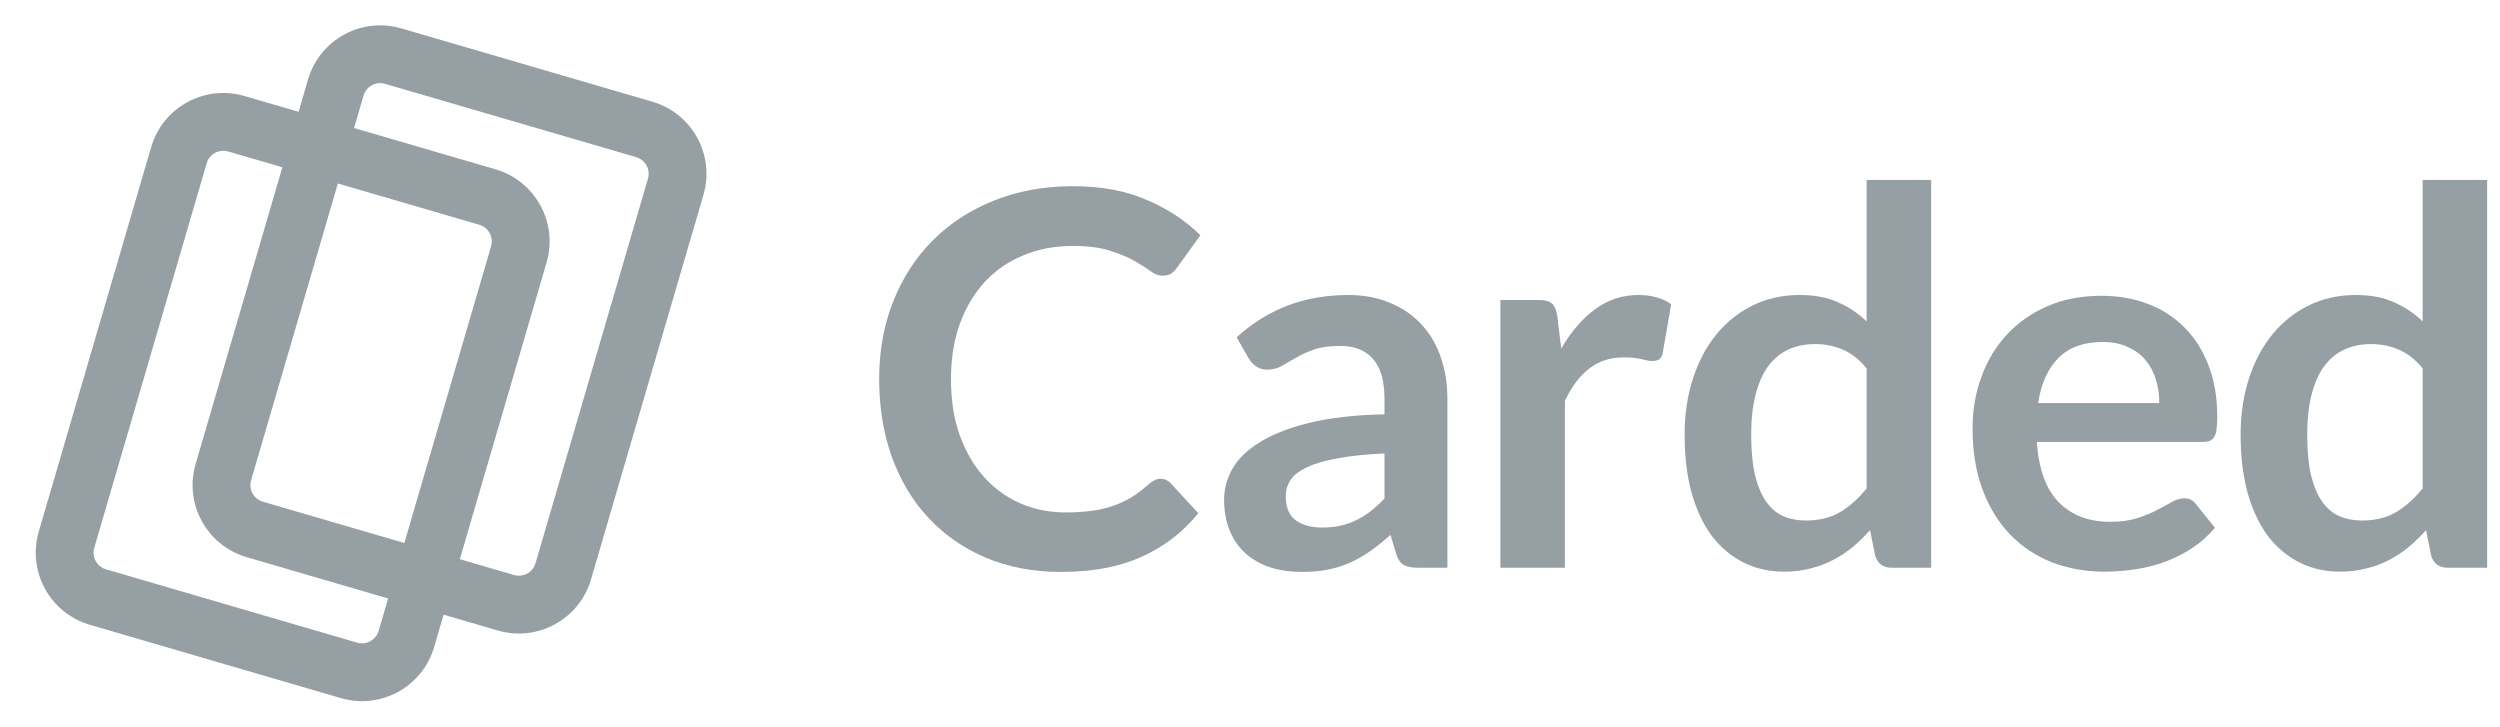
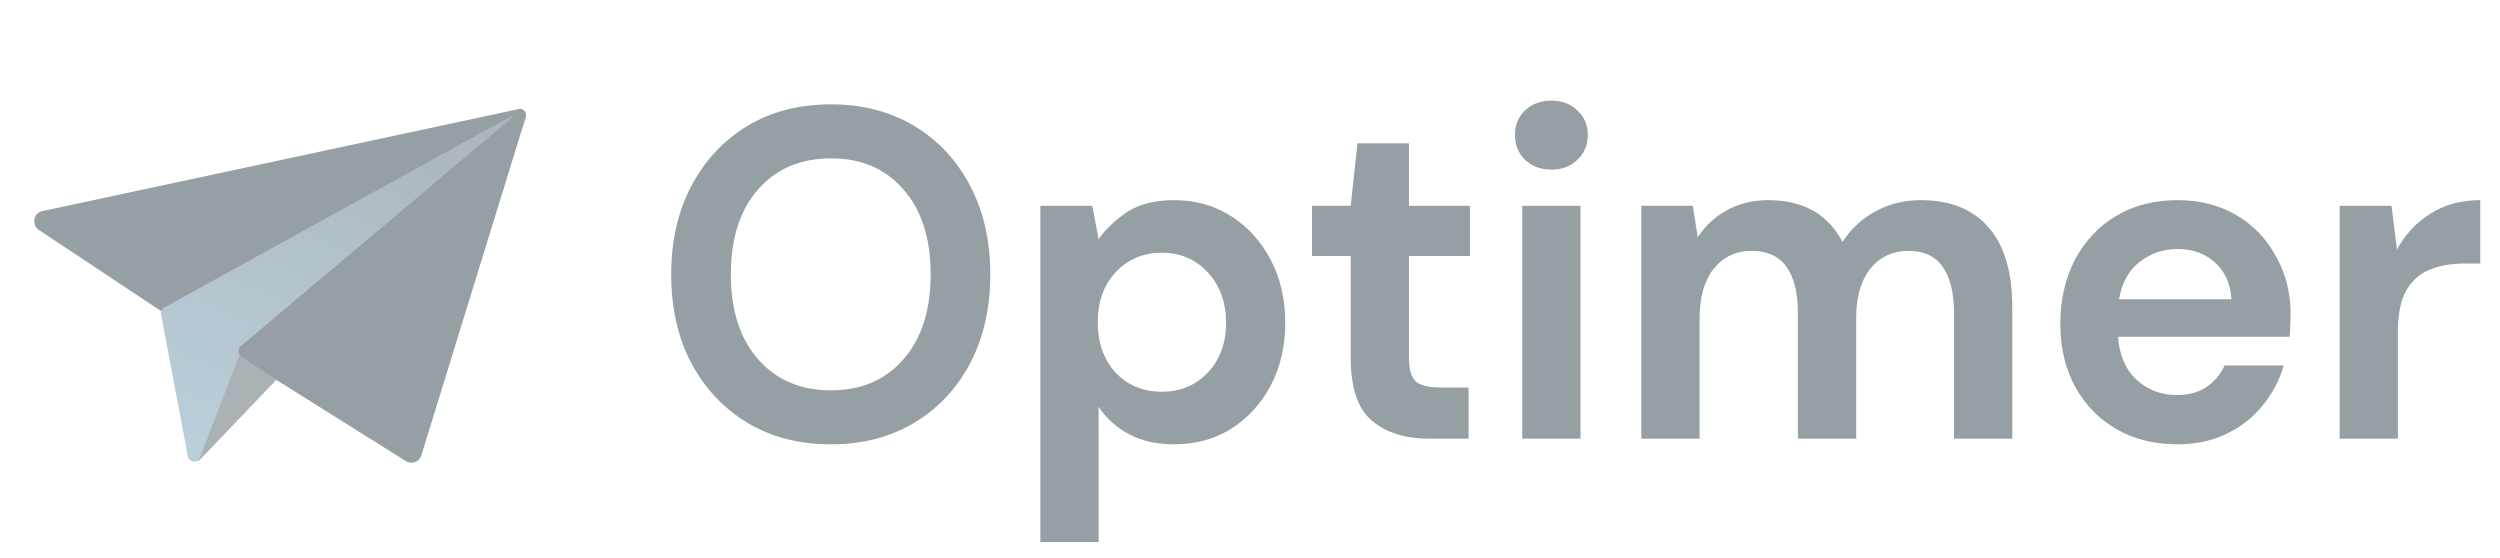
- <svg xmlns="http://www.w3.org/2000/svg" width="117" height="34" viewBox="0 0 117 34" fill="none">
-   <path d="M54.321 22.406C54.5 22.406 54.655 22.475 54.785 22.613L56.081 24.018C55.364 24.906 54.48 25.586 53.428 26.058C52.386 26.53 51.131 26.766 49.664 26.766C48.352 26.766 47.171 26.542 46.12 26.095C45.077 25.647 44.184 25.024 43.443 24.226C42.701 23.428 42.131 22.475 41.732 21.367C41.34 20.26 41.145 19.051 41.145 17.74C41.145 16.412 41.365 15.199 41.805 14.1C42.245 12.992 42.864 12.04 43.663 11.241C44.461 10.443 45.415 9.825 46.523 9.385C47.639 8.937 48.87 8.713 50.214 8.713C51.526 8.713 52.671 8.925 53.648 9.348C54.634 9.763 55.478 10.317 56.178 11.009L55.078 12.536C55.013 12.634 54.928 12.719 54.822 12.793C54.724 12.866 54.586 12.903 54.406 12.903C54.219 12.903 54.027 12.829 53.832 12.683C53.636 12.536 53.388 12.377 53.086 12.206C52.785 12.035 52.402 11.877 51.937 11.73C51.481 11.584 50.898 11.51 50.19 11.51C49.358 11.51 48.592 11.657 47.892 11.95C47.199 12.235 46.6 12.646 46.095 13.184C45.598 13.721 45.207 14.377 44.922 15.15C44.645 15.916 44.506 16.779 44.506 17.74C44.506 18.733 44.645 19.617 44.922 20.39C45.207 21.164 45.59 21.815 46.071 22.345C46.551 22.874 47.118 23.281 47.77 23.566C48.421 23.843 49.122 23.981 49.872 23.981C50.32 23.981 50.723 23.957 51.082 23.908C51.448 23.859 51.782 23.782 52.084 23.676C52.394 23.57 52.683 23.436 52.952 23.273C53.229 23.102 53.502 22.894 53.771 22.65C53.852 22.577 53.938 22.52 54.027 22.479C54.117 22.43 54.215 22.406 54.321 22.406Z" fill="#969FA4" />
-   <path d="M67.738 26.571H66.382C66.097 26.571 65.872 26.53 65.709 26.449C65.546 26.359 65.424 26.184 65.343 25.924L65.074 25.032C64.756 25.317 64.442 25.569 64.133 25.789C63.831 26.001 63.518 26.18 63.192 26.327C62.866 26.473 62.519 26.583 62.153 26.656C61.786 26.73 61.379 26.766 60.931 26.766C60.401 26.766 59.912 26.697 59.464 26.559C59.016 26.412 58.629 26.196 58.303 25.911C57.985 25.626 57.736 25.272 57.557 24.849C57.378 24.425 57.288 23.933 57.288 23.371C57.288 22.898 57.41 22.434 57.655 21.978C57.907 21.514 58.323 21.099 58.902 20.732C59.48 20.358 60.25 20.048 61.212 19.804C62.173 19.56 63.367 19.421 64.793 19.389V18.656C64.793 17.817 64.614 17.198 64.255 16.799C63.905 16.392 63.391 16.188 62.715 16.188C62.226 16.188 61.819 16.245 61.493 16.359C61.167 16.473 60.882 16.604 60.637 16.75C60.401 16.889 60.181 17.015 59.977 17.129C59.773 17.243 59.549 17.3 59.305 17.3C59.101 17.3 58.926 17.247 58.779 17.141C58.633 17.035 58.515 16.905 58.425 16.75L57.875 15.785C59.317 14.466 61.057 13.806 63.094 13.806C63.827 13.806 64.479 13.929 65.049 14.173C65.628 14.409 66.117 14.743 66.516 15.175C66.915 15.598 67.217 16.107 67.421 16.701C67.632 17.296 67.738 17.947 67.738 18.656V26.571ZM61.872 24.69C62.181 24.69 62.466 24.661 62.727 24.604C62.988 24.547 63.232 24.462 63.461 24.348C63.697 24.234 63.921 24.095 64.133 23.933C64.353 23.762 64.573 23.562 64.793 23.334V21.221C63.913 21.262 63.175 21.339 62.581 21.453C61.994 21.559 61.521 21.697 61.163 21.868C60.804 22.039 60.547 22.239 60.393 22.467C60.246 22.695 60.173 22.943 60.173 23.212C60.173 23.741 60.328 24.12 60.637 24.348C60.955 24.576 61.367 24.69 61.872 24.69Z" fill="#969FA4" />
-   <path d="M70.218 26.571V14.039H71.99C72.3 14.039 72.516 14.096 72.638 14.21C72.76 14.324 72.842 14.519 72.882 14.796L73.066 16.311C73.514 15.537 74.039 14.926 74.642 14.478C75.245 14.03 75.922 13.806 76.671 13.806C77.291 13.806 77.804 13.949 78.211 14.234L77.82 16.494C77.796 16.64 77.743 16.746 77.661 16.811C77.58 16.868 77.47 16.897 77.331 16.897C77.209 16.897 77.042 16.868 76.83 16.811C76.618 16.754 76.337 16.726 75.987 16.726C75.359 16.726 74.822 16.901 74.374 17.251C73.925 17.593 73.546 18.098 73.237 18.766V26.571H70.218Z" fill="#969FA4" />
-   <path d="M88.532 26.571C88.141 26.571 87.884 26.388 87.762 26.021L87.518 24.812C87.257 25.105 86.984 25.37 86.699 25.606C86.413 25.842 86.104 26.046 85.769 26.217C85.444 26.388 85.09 26.518 84.706 26.608C84.331 26.705 83.924 26.754 83.484 26.754C82.8 26.754 82.172 26.611 81.602 26.327C81.031 26.042 80.538 25.63 80.123 25.093C79.716 24.547 79.398 23.875 79.17 23.077C78.95 22.279 78.84 21.367 78.84 20.341C78.84 19.413 78.966 18.55 79.219 17.752C79.471 16.954 79.834 16.262 80.306 15.675C80.779 15.089 81.345 14.633 82.005 14.307C82.665 13.973 83.407 13.806 84.23 13.806C84.93 13.806 85.529 13.921 86.026 14.149C86.523 14.368 86.967 14.666 87.358 15.04V8.42H90.378V26.571H88.532ZM84.51 24.36C85.138 24.36 85.672 24.23 86.112 23.969C86.552 23.709 86.967 23.338 87.358 22.858V17.239C87.016 16.823 86.641 16.53 86.234 16.359C85.835 16.188 85.403 16.103 84.939 16.103C84.482 16.103 84.067 16.188 83.691 16.359C83.326 16.53 83.012 16.791 82.751 17.141C82.498 17.483 82.303 17.923 82.164 18.46C82.026 18.99 81.956 19.617 81.956 20.341C81.956 21.074 82.013 21.697 82.127 22.21C82.25 22.715 82.421 23.13 82.641 23.456C82.861 23.774 83.13 24.006 83.448 24.152C83.765 24.291 84.12 24.36 84.51 24.36Z" fill="#969FA4" />
-   <path d="M98.342 13.843C99.132 13.843 99.857 13.969 100.517 14.222C101.186 14.474 101.76 14.845 102.241 15.333C102.722 15.814 103.096 16.408 103.365 17.117C103.634 17.817 103.769 18.619 103.769 19.523C103.769 19.751 103.757 19.942 103.732 20.097C103.716 20.244 103.679 20.362 103.622 20.451C103.573 20.533 103.503 20.594 103.414 20.634C103.324 20.667 103.211 20.683 103.072 20.683H95.323C95.412 21.97 95.759 22.915 96.362 23.517C96.965 24.12 97.763 24.421 98.757 24.421C99.247 24.421 99.666 24.364 100.017 24.25C100.375 24.136 100.685 24.01 100.945 23.871C101.214 23.733 101.446 23.607 101.642 23.493C101.846 23.379 102.041 23.322 102.229 23.322C102.351 23.322 102.457 23.346 102.547 23.395C102.636 23.444 102.714 23.513 102.778 23.603L103.659 24.702C103.324 25.093 102.95 25.423 102.534 25.691C102.119 25.952 101.683 26.164 101.227 26.327C100.778 26.481 100.318 26.591 99.845 26.656C99.381 26.721 98.929 26.754 98.488 26.754C97.617 26.754 96.806 26.611 96.056 26.327C95.307 26.033 94.655 25.606 94.1 25.044C93.547 24.474 93.11 23.774 92.793 22.943C92.475 22.104 92.316 21.135 92.316 20.036C92.316 19.181 92.455 18.379 92.732 17.63C93.009 16.872 93.404 16.217 93.918 15.663C94.439 15.101 95.07 14.658 95.812 14.332C96.561 14.006 97.404 13.843 98.342 13.843ZM98.403 16.005C97.523 16.005 96.835 16.253 96.337 16.75C95.84 17.247 95.523 17.951 95.384 18.863H101.056C101.056 18.473 101.003 18.106 100.896 17.764C100.79 17.414 100.627 17.109 100.408 16.848C100.188 16.587 99.91 16.384 99.576 16.237C99.243 16.082 98.851 16.005 98.403 16.005Z" fill="#969FA4" />
-   <path d="M114.553 26.571C114.162 26.571 113.906 26.388 113.783 26.021L113.539 24.812C113.278 25.105 113.005 25.37 112.72 25.606C112.435 25.842 112.125 26.046 111.791 26.217C111.465 26.388 111.11 26.518 110.728 26.608C110.353 26.705 109.945 26.754 109.505 26.754C108.821 26.754 108.194 26.611 107.623 26.327C107.053 26.042 106.56 25.63 106.144 25.093C105.737 24.547 105.419 23.875 105.191 23.077C104.971 22.279 104.861 21.367 104.861 20.341C104.861 19.413 104.987 18.55 105.239 17.752C105.493 16.954 105.855 16.262 106.327 15.675C106.8 15.089 107.366 14.633 108.027 14.307C108.686 13.973 109.428 13.806 110.251 13.806C110.952 13.806 111.551 13.921 112.048 14.149C112.545 14.368 112.989 14.666 113.38 15.04V8.42H116.398V26.571H114.553ZM110.532 24.36C111.159 24.36 111.694 24.23 112.133 23.969C112.573 23.709 112.989 23.338 113.38 22.858V17.239C113.038 16.823 112.663 16.53 112.255 16.359C111.856 16.188 111.424 16.103 110.96 16.103C110.504 16.103 110.088 16.188 109.713 16.359C109.346 16.53 109.032 16.791 108.772 17.141C108.52 17.483 108.324 17.923 108.185 18.46C108.047 18.99 107.978 19.617 107.978 20.341C107.978 21.074 108.034 21.697 108.149 22.21C108.271 22.715 108.442 23.13 108.662 23.456C108.882 23.774 109.151 24.006 109.469 24.152C109.787 24.291 110.141 24.36 110.532 24.36Z" fill="#969FA4" />
-   <path fill-rule="evenodd" clip-rule="evenodd" d="M7.076 6.881C7.621 5.018 9.574 3.948 11.439 4.493L23.19 7.924C25.055 8.469 26.125 10.421 25.58 12.284L20.318 30.283C19.773 32.147 17.82 33.216 15.955 32.672L4.204 29.24C2.339 28.696 1.269 26.744 1.814 24.88L7.076 6.881ZM10.68 7.089C10.249 6.963 9.799 7.21 9.673 7.64L4.411 25.639C4.285 26.069 4.532 26.519 4.963 26.645L16.714 30.076C17.144 30.202 17.595 29.955 17.721 29.525L22.983 11.526C23.109 11.096 22.862 10.646 22.431 10.52L10.68 7.089Z" fill="#969FA4" />
-   <path fill-rule="evenodd" clip-rule="evenodd" d="M14.417 3.717C14.962 1.853 16.915 0.784 18.78 1.328L30.531 4.76C32.396 5.304 33.466 7.256 32.921 9.12L27.659 27.119C27.114 28.982 25.161 30.052 23.296 29.507L11.545 26.076C9.68 25.531 8.61 23.579 9.155 21.715L14.417 3.717ZM18.021 3.924C17.591 3.798 17.14 4.045 17.014 4.475L11.752 22.474C11.627 22.904 11.873 23.354 12.304 23.48L24.055 26.911C24.486 27.037 24.936 26.79 25.062 26.36L30.324 8.361C30.45 7.931 30.203 7.481 29.773 7.355L18.021 3.924Z" fill="#969FA4" />
+ <svg xmlns="http://www.w3.org/2000/svg" width="148" height="33" viewBox="0 0 148 33" fill="none">
+   <path d="M49.194 26.304C47.308 26.304 45.655 25.878 44.236 25.026C42.835 24.173 41.73 22.996 40.922 21.495C40.131 19.976 39.736 18.224 39.736 16.241C39.736 14.258 40.131 12.516 40.922 11.015C41.73 9.496 42.835 8.31 44.236 7.457C45.655 6.605 47.308 6.178 49.194 6.178C51.062 6.178 52.706 6.605 54.125 7.457C55.544 8.31 56.649 9.496 57.439 11.015C58.23 12.516 58.625 14.258 58.625 16.241C58.625 18.224 58.23 19.976 57.439 21.495C56.649 22.996 55.544 24.173 54.125 25.026C52.706 25.878 51.062 26.304 49.194 26.304ZM49.194 23.108C50.99 23.108 52.419 22.496 53.478 21.273C54.556 20.05 55.095 18.372 55.095 16.241C55.095 14.11 54.556 12.433 53.478 11.21C52.419 9.987 50.99 9.375 49.194 9.375C47.398 9.375 45.961 9.987 44.883 11.21C43.805 12.433 43.266 14.11 43.266 16.241C43.266 18.372 43.805 20.05 44.883 21.273C45.961 22.496 47.398 23.108 49.194 23.108Z" fill="#969FA4" />
+   <path d="M61.59 32.086V12.183H64.661L65.038 14.156C65.47 13.545 66.035 13.008 66.736 12.544C67.455 12.081 68.38 11.849 69.511 11.849C70.769 11.849 71.892 12.164 72.88 12.794C73.868 13.424 74.649 14.286 75.224 15.38C75.799 16.473 76.086 17.715 76.086 19.105C76.086 20.494 75.799 21.736 75.224 22.829C74.649 23.904 73.868 24.757 72.88 25.387C71.892 25.998 70.769 26.304 69.511 26.304C68.505 26.304 67.625 26.11 66.871 25.721C66.116 25.331 65.506 24.785 65.038 24.08V32.086H61.59ZM68.784 23.191C69.88 23.191 70.787 22.811 71.505 22.051C72.224 21.291 72.583 20.309 72.583 19.105C72.583 17.9 72.224 16.909 71.505 16.13C70.787 15.352 69.88 14.963 68.784 14.963C67.67 14.963 66.754 15.352 66.035 16.13C65.335 16.89 64.985 17.872 64.985 19.077C64.985 20.281 65.335 21.273 66.035 22.051C66.754 22.811 67.67 23.191 68.784 23.191Z" fill="#969FA4" />
+   <path d="M84.596 25.971C83.195 25.971 82.072 25.619 81.228 24.914C80.383 24.21 79.961 22.959 79.961 21.162V15.157H77.671V12.183H79.961L80.365 8.486H83.41V12.183H87.021V15.157H83.41V21.189C83.41 21.857 83.545 22.32 83.815 22.579C84.102 22.82 84.587 22.941 85.27 22.941H86.94V25.971H84.596Z" fill="#969FA4" />
+   <path d="M91.842 10.042C91.213 10.042 90.692 9.848 90.279 9.459C89.884 9.069 89.686 8.578 89.686 7.985C89.686 7.392 89.884 6.91 90.279 6.54C90.692 6.151 91.213 5.956 91.842 5.956C92.47 5.956 92.982 6.151 93.378 6.54C93.791 6.91 93.998 7.392 93.998 7.985C93.998 8.578 93.791 9.069 93.378 9.459C92.982 9.848 92.47 10.042 91.842 10.042ZM90.117 25.971V12.183H93.566V25.971H90.117Z" fill="#969FA4" />
+   <path d="M97.166 25.971V12.183H100.211L100.508 14.045C100.939 13.378 101.505 12.85 102.205 12.461C102.923 12.053 103.75 11.849 104.684 11.849C106.75 11.849 108.214 12.674 109.076 14.323C109.561 13.563 110.208 12.961 111.016 12.516C111.842 12.072 112.741 11.849 113.711 11.849C115.453 11.849 116.792 12.387 117.726 13.461C118.66 14.536 119.127 16.112 119.127 18.187V25.971H115.677V18.521C115.677 17.335 115.453 16.427 115.004 15.796C114.573 15.166 113.9 14.851 112.984 14.851C112.049 14.851 111.295 15.204 110.72 15.908C110.163 16.612 109.885 17.594 109.885 18.854V25.971H106.435V18.521C106.435 17.335 106.211 16.427 105.761 15.796C105.313 15.166 104.621 14.851 103.687 14.851C102.771 14.851 102.025 15.204 101.451 15.908C100.894 16.612 100.615 17.594 100.615 18.854V25.971H97.166Z" fill="#969FA4" />
+   <path d="M128.895 26.304C127.548 26.304 126.354 26.008 125.311 25.415C124.27 24.822 123.452 23.988 122.86 22.913C122.267 21.838 121.971 20.596 121.971 19.188C121.971 17.761 122.257 16.491 122.833 15.38C123.425 14.268 124.233 13.406 125.257 12.794C126.3 12.164 127.521 11.849 128.922 11.849C130.233 11.849 131.392 12.146 132.399 12.739C133.404 13.332 134.186 14.147 134.742 15.185C135.318 16.204 135.604 17.344 135.604 18.604C135.604 18.808 135.596 19.021 135.578 19.244C135.578 19.466 135.569 19.698 135.551 19.939H125.392C125.464 21.013 125.823 21.857 126.47 22.468C127.135 23.08 127.934 23.386 128.868 23.386C129.569 23.386 130.152 23.228 130.62 22.913C131.105 22.579 131.464 22.153 131.698 21.634H135.2C134.949 22.505 134.527 23.302 133.934 24.025C133.359 24.729 132.641 25.285 131.779 25.693C130.934 26.101 129.973 26.304 128.895 26.304ZM128.922 14.74C128.078 14.74 127.332 14.99 126.686 15.491C126.039 15.973 125.626 16.714 125.446 17.715H132.102C132.048 16.806 131.725 16.084 131.132 15.546C130.539 15.009 129.802 14.74 128.922 14.74Z" fill="#969FA4" />
+   <path d="M138.506 25.971V12.183H141.577L141.9 14.768C142.385 13.879 143.042 13.174 143.868 12.655C144.712 12.118 145.7 11.849 146.832 11.849V15.602H145.862C145.107 15.602 144.434 15.722 143.841 15.963C143.248 16.204 142.781 16.621 142.439 17.214C142.116 17.807 141.954 18.632 141.954 19.688V25.971H138.506Z" fill="#969FA4" />
+   <path d="M29.899 8.339L11.82 27.231C11.704 27.352 11.501 27.267 11.503 27.098L11.62 17.82C11.621 17.752 11.658 17.689 11.718 17.657L29.68 8.043C29.866 7.943 30.045 8.186 29.899 8.339Z" fill="#969FA4" fill-opacity="0.8" />
+   <path d="M30.769 6.827L30.53 7.17L10 18.276L2.505 13.3C2.33 13.179 2.378 12.901 2.59 12.861L30.769 6.827Z" fill="#969FA4" />
+   <path fill-rule="evenodd" clip-rule="evenodd" d="M31.077 6.621C31.16 6.75 31.158 6.917 31.07 7.043L30.831 7.386C30.798 7.433 30.754 7.472 30.703 7.5L10.174 18.606C10.054 18.671 9.91 18.664 9.797 18.589L2.301 13.613C2.299 13.612 2.297 13.611 2.295 13.609C1.875 13.318 1.954 12.604 2.517 12.494L30.691 6.461C30.84 6.429 30.993 6.492 31.077 6.621ZM2.971 13.162L10.019 17.841L28.95 7.599L2.971 13.162Z" fill="#969FA4" />
+   <path fill-rule="evenodd" clip-rule="evenodd" d="M31.117 6.949C31.177 6.774 31.102 6.58 30.939 6.494C30.777 6.408 30.577 6.456 30.469 6.606L30.28 6.869L9.719 18.207C9.577 18.285 9.502 18.446 9.532 18.606L11.123 27.032C11.154 27.195 11.288 27.319 11.452 27.334C11.616 27.349 11.771 27.253 11.831 27.098L14.272 20.768L30.793 7.714C30.849 7.67 30.891 7.61 30.915 7.542L31.117 6.949Z" fill="url(#paint0_linear_2_746)" />
+   <path d="M30.768 6.826L24.589 26.851C24.541 26.999 24.361 27.065 24.23 26.983L16.195 21.947L14.488 20.783L30.259 7.504C30.455 7.339 30.615 7.134 30.73 6.903L30.768 6.826Z" fill="#969FA4" />
+   <path fill-rule="evenodd" clip-rule="evenodd" d="M30.907 6.479C31.085 6.552 31.179 6.752 31.121 6.938L24.942 26.962L24.941 26.967C24.818 27.349 24.369 27.51 24.036 27.302L16 22.265C15.996 22.263 15.992 22.26 15.988 22.258L14.282 21.093C14.185 21.027 14.125 20.919 14.119 20.801C14.113 20.684 14.162 20.57 14.252 20.494L30.023 7.216C30.18 7.084 30.308 6.92 30.4 6.735L30.438 6.658C30.524 6.484 30.728 6.406 30.907 6.479ZM29.938 8.262L15.104 20.751L16.395 21.632L24.286 26.578L29.938 8.262Z" fill="#969FA4" />
+   <defs>
+     <linearGradient id="paint0_linear_2_746" x1="24.357" y1="3.282" x2="11.902" y2="30.423" gradientUnits="userSpaceOnUse">
+       <stop offset="0" stop-color="#ABB3B7" />
+       <stop offset="1" stop-color="#BBD3DF" />
+     </linearGradient>
+   </defs>
</svg>
